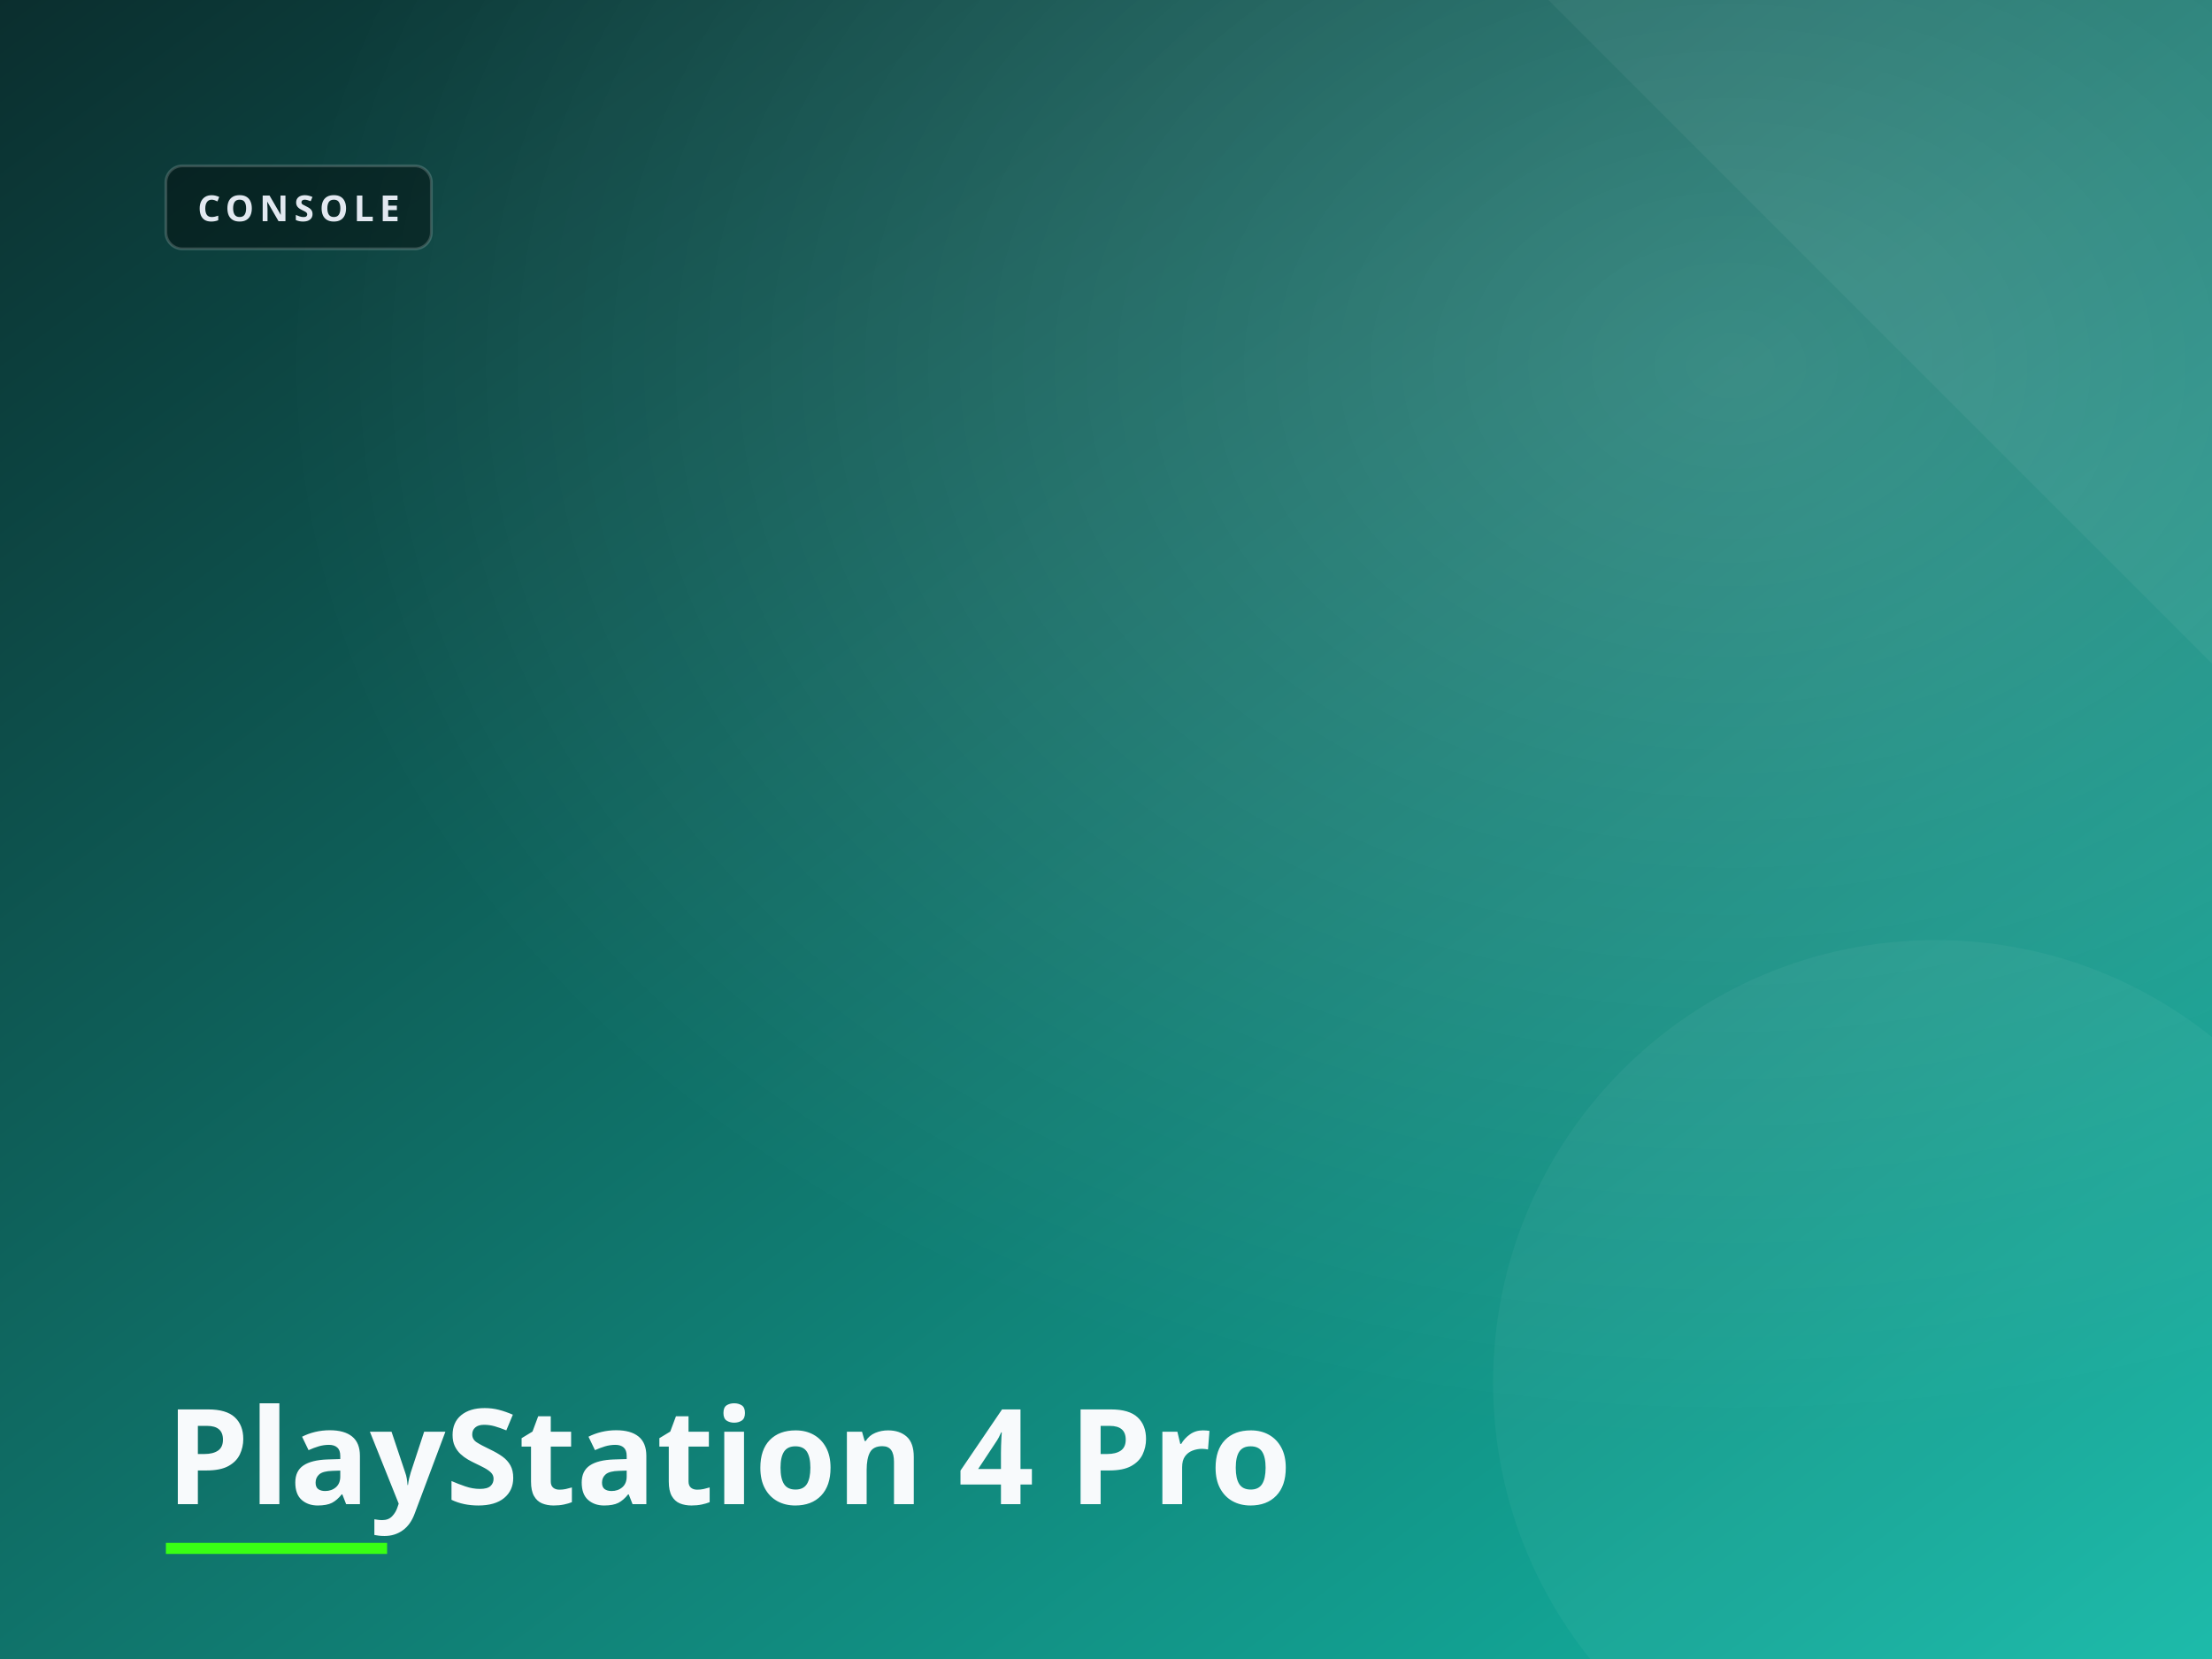
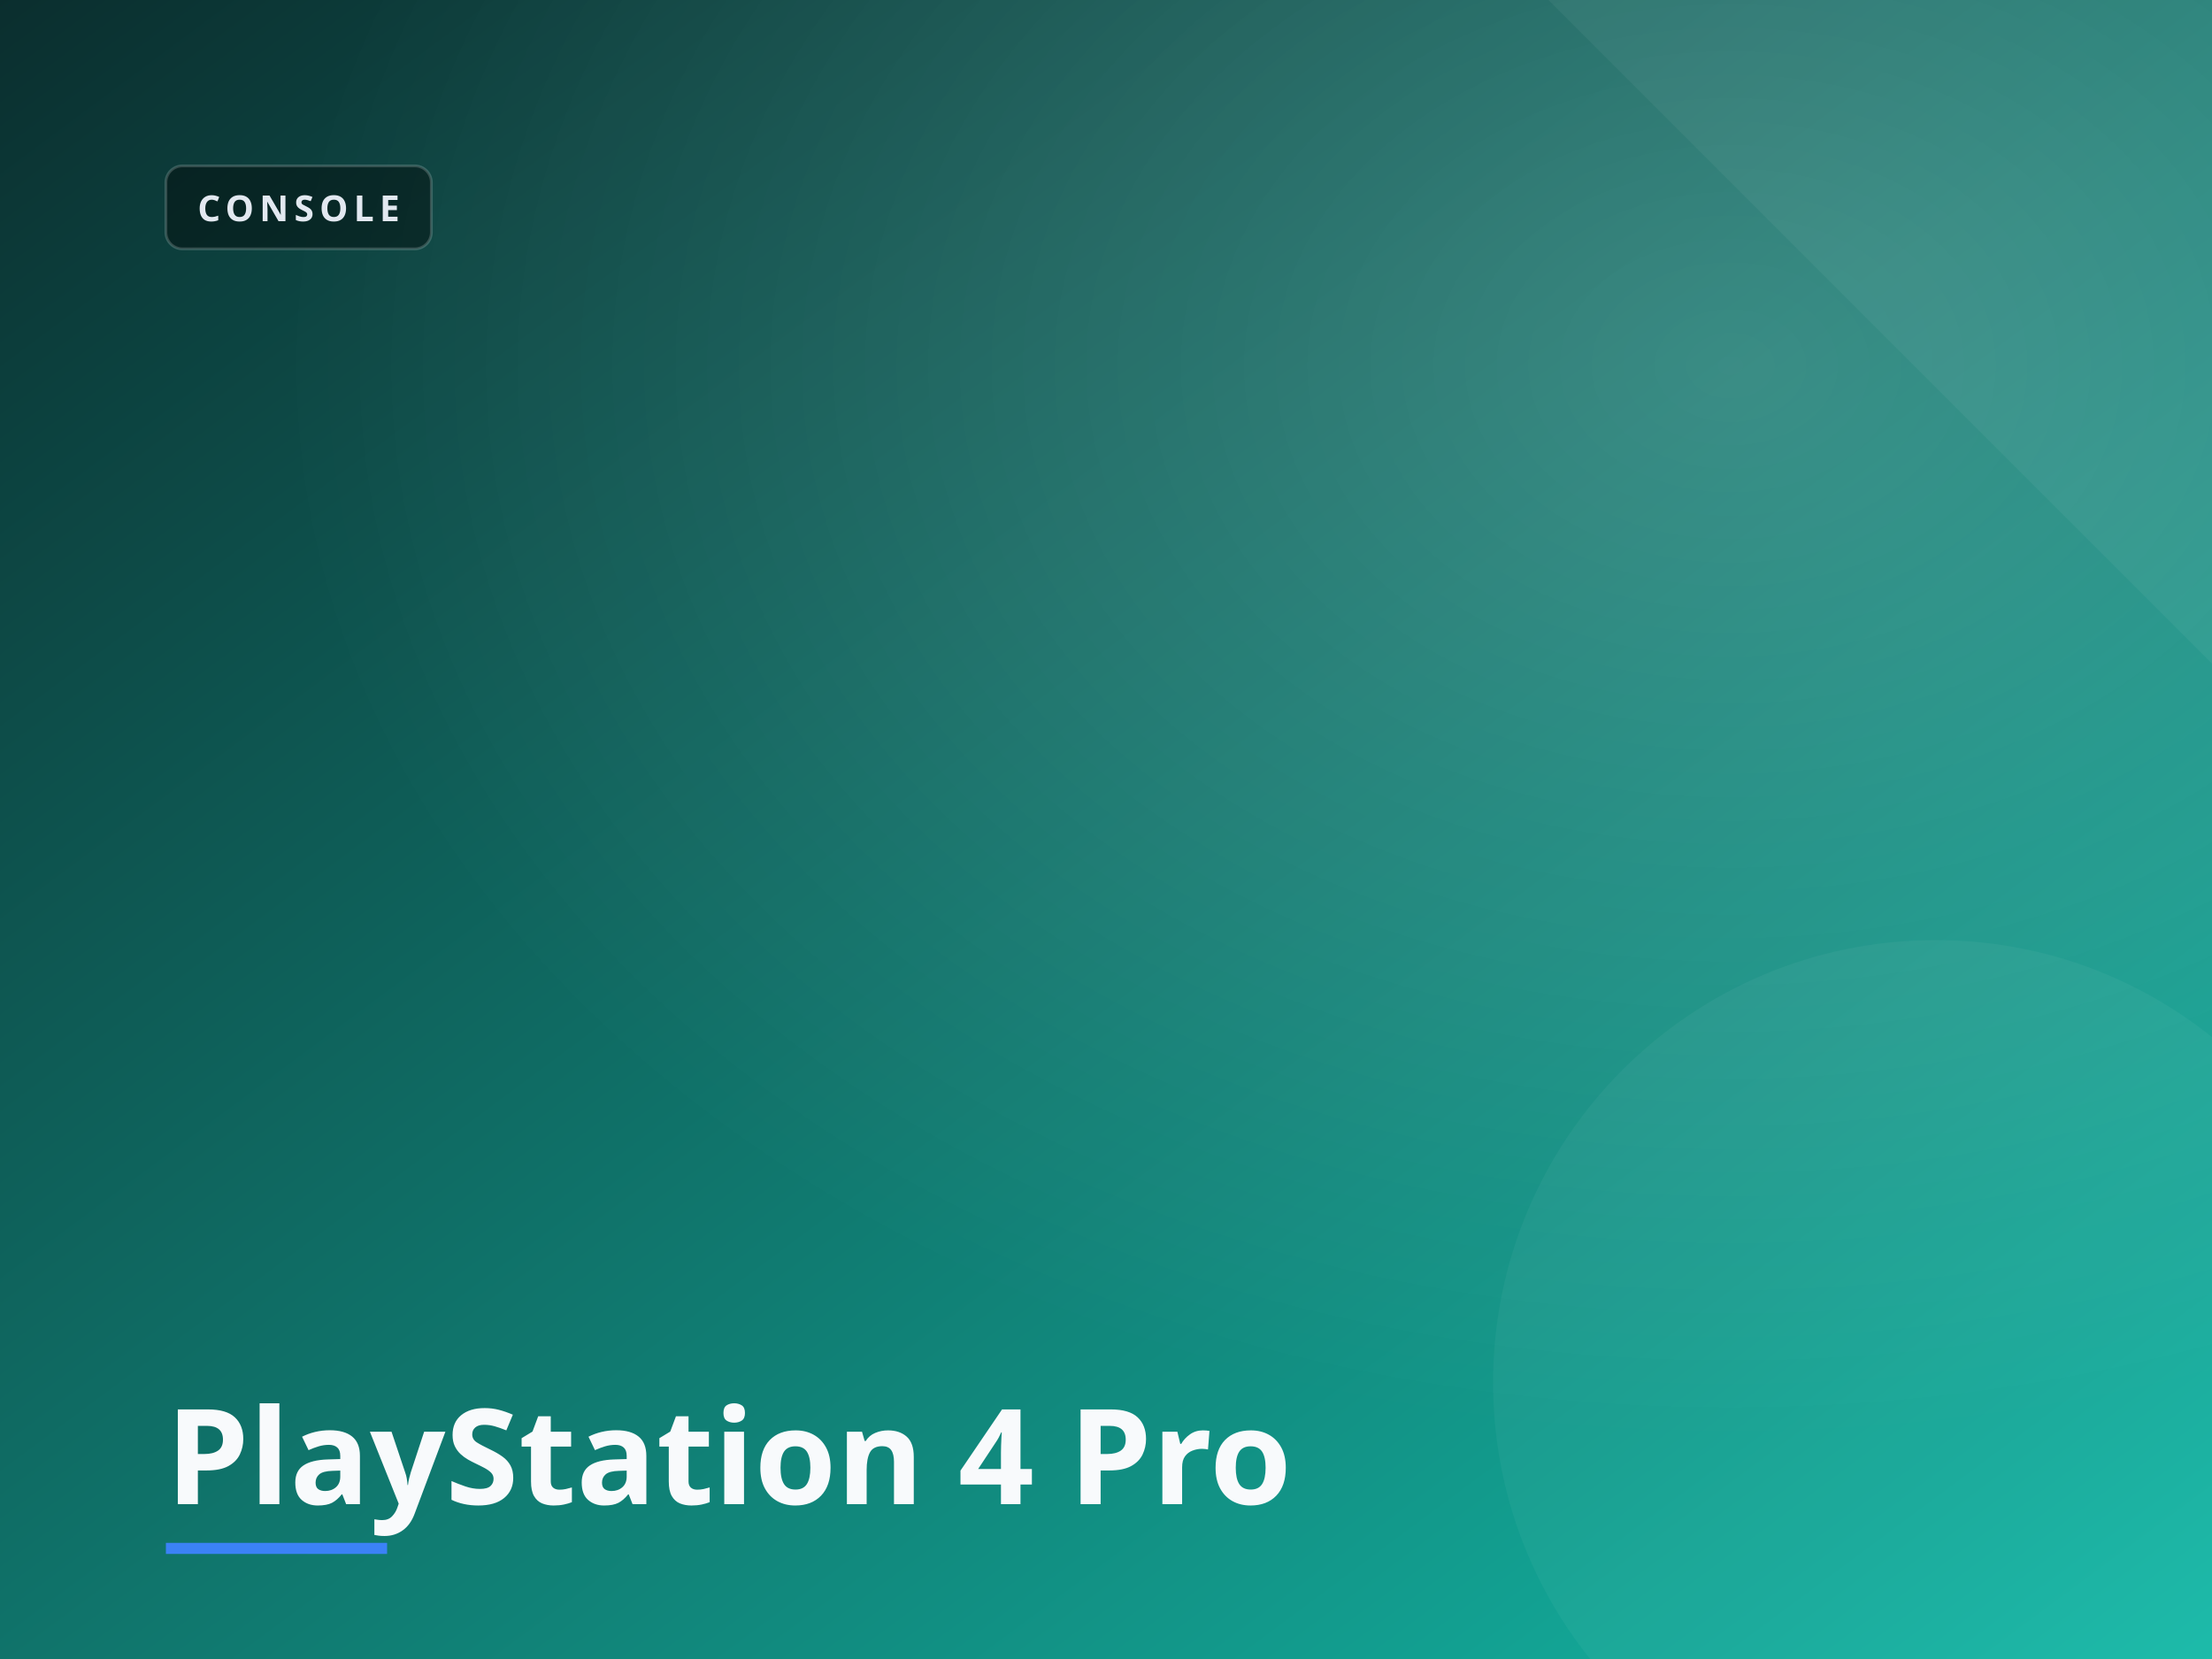
<svg xmlns="http://www.w3.org/2000/svg" viewBox="0 0 800 600" width="800" height="600" role="img" aria-label="PlayStation 4 Pro">
  <defs>
    <linearGradient id="g" x1="0" y1="0" x2="1" y2="1">
      <stop offset="0" stop-color="#0b2e2e" />
      <stop offset="1" stop-color="#14b8a6" />
    </linearGradient>
    <radialGradient id="glow" cx="0.78" cy="0.22" r="0.65">
      <stop offset="0" stop-color="rgba(255,255,255,0.18)" />
      <stop offset="1" stop-color="rgba(255,255,255,0)" />
    </radialGradient>
  </defs>
  <rect width="800" height="600" fill="url(#g)" />
  <rect width="800" height="600" fill="url(#glow)" />
  <path d="M 560 0 L 800 0 L 800 240 Z" fill="rgba(255,255,255,0.05)" />
  <circle cx="700" cy="500" r="160" fill="rgba(255,255,255,0.04)" />
  <rect x="60" y="60" rx="6" ry="6" width="96" height="30" fill="rgba(0,0,0,0.4)" stroke="rgba(255,255,255,0.18)" />
  <text x="108" y="80" text-anchor="middle" font-family="'Space Grotesk', system-ui, sans-serif" font-weight="600" font-size="13" fill="#e2e8f0" letter-spacing="2">CONSOLE</text>
  <text x="60" y="544" font-family="'Space Grotesk', system-ui, sans-serif" font-weight="700" font-size="48" fill="#f8fafc">PlayStation 4 Pro</text>
-   <rect x="60" y="558" width="80" height="4" fill="#39ff14" />
+   <rect x="60" y="558" width="80" height="4" fill="#3b82f6" />
</svg>
